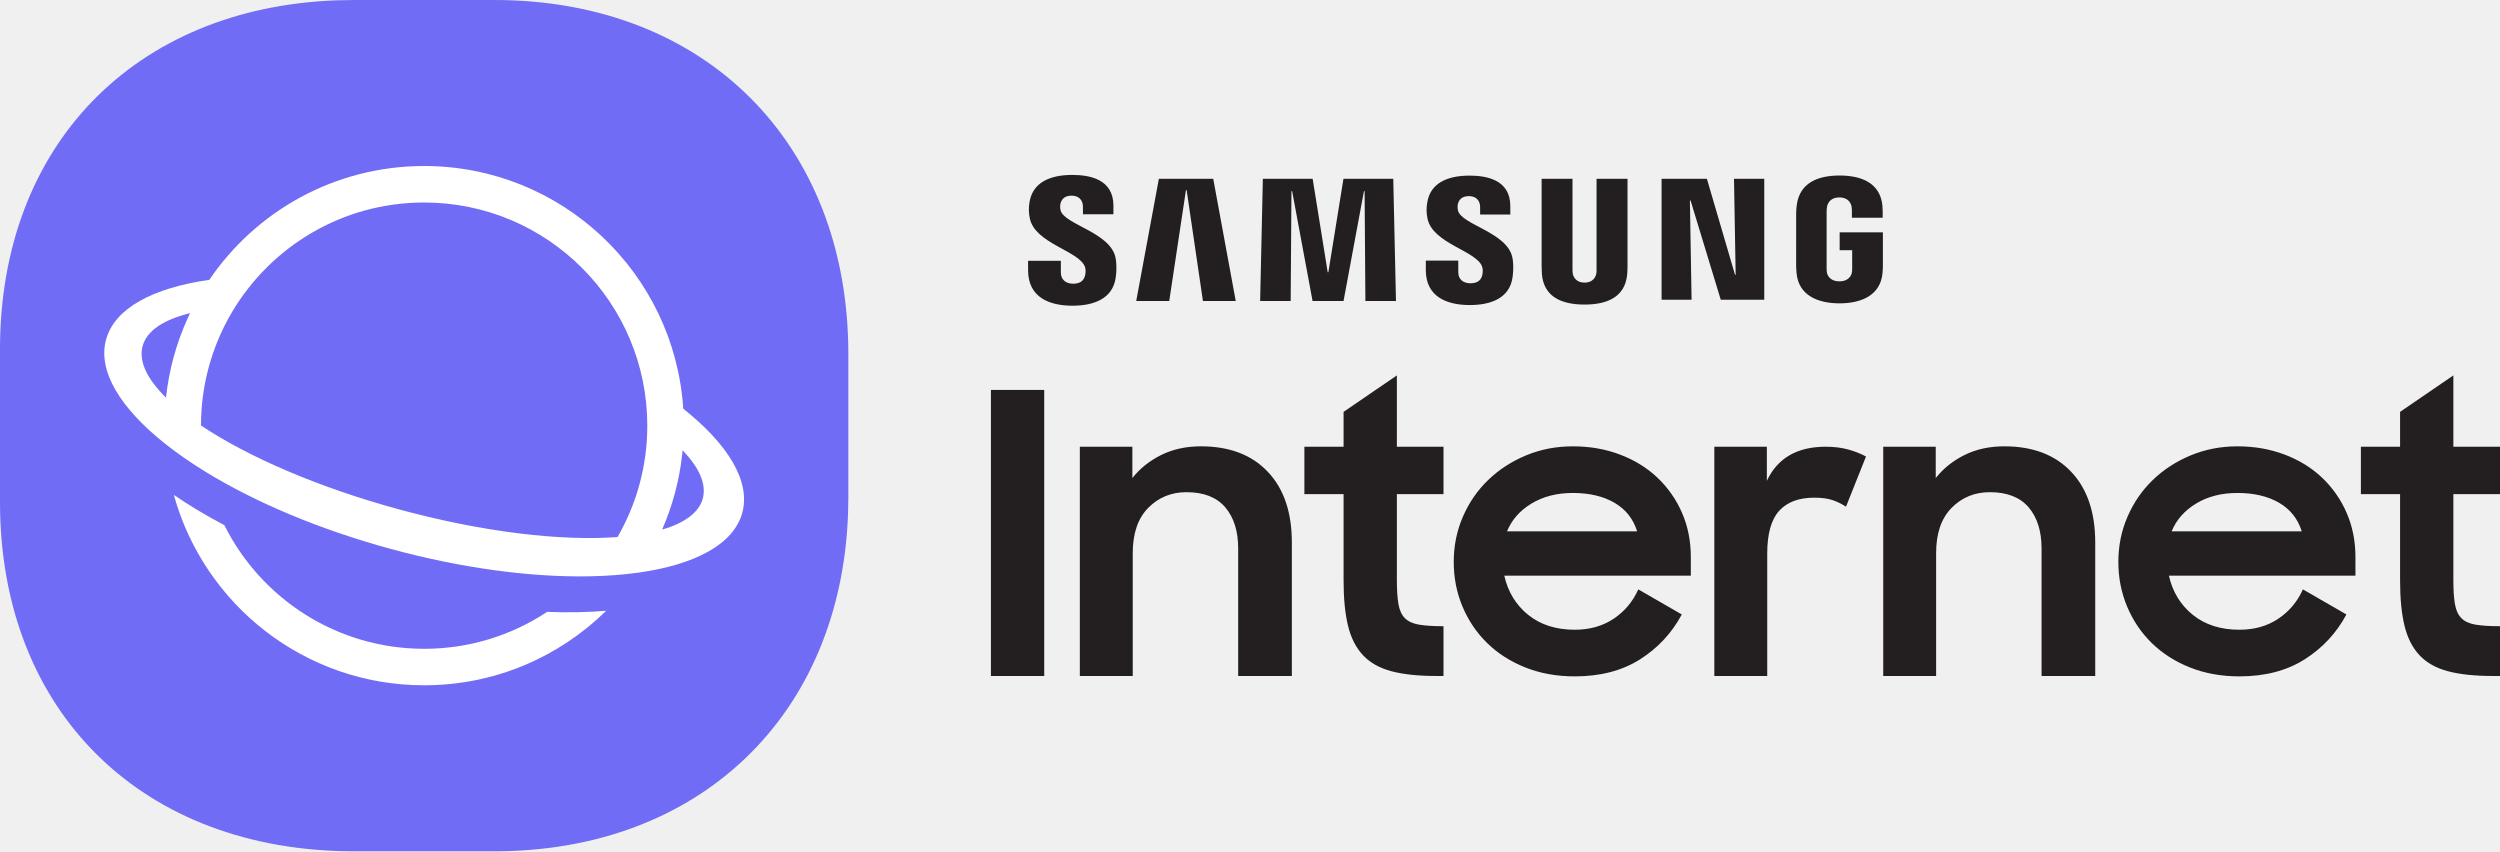
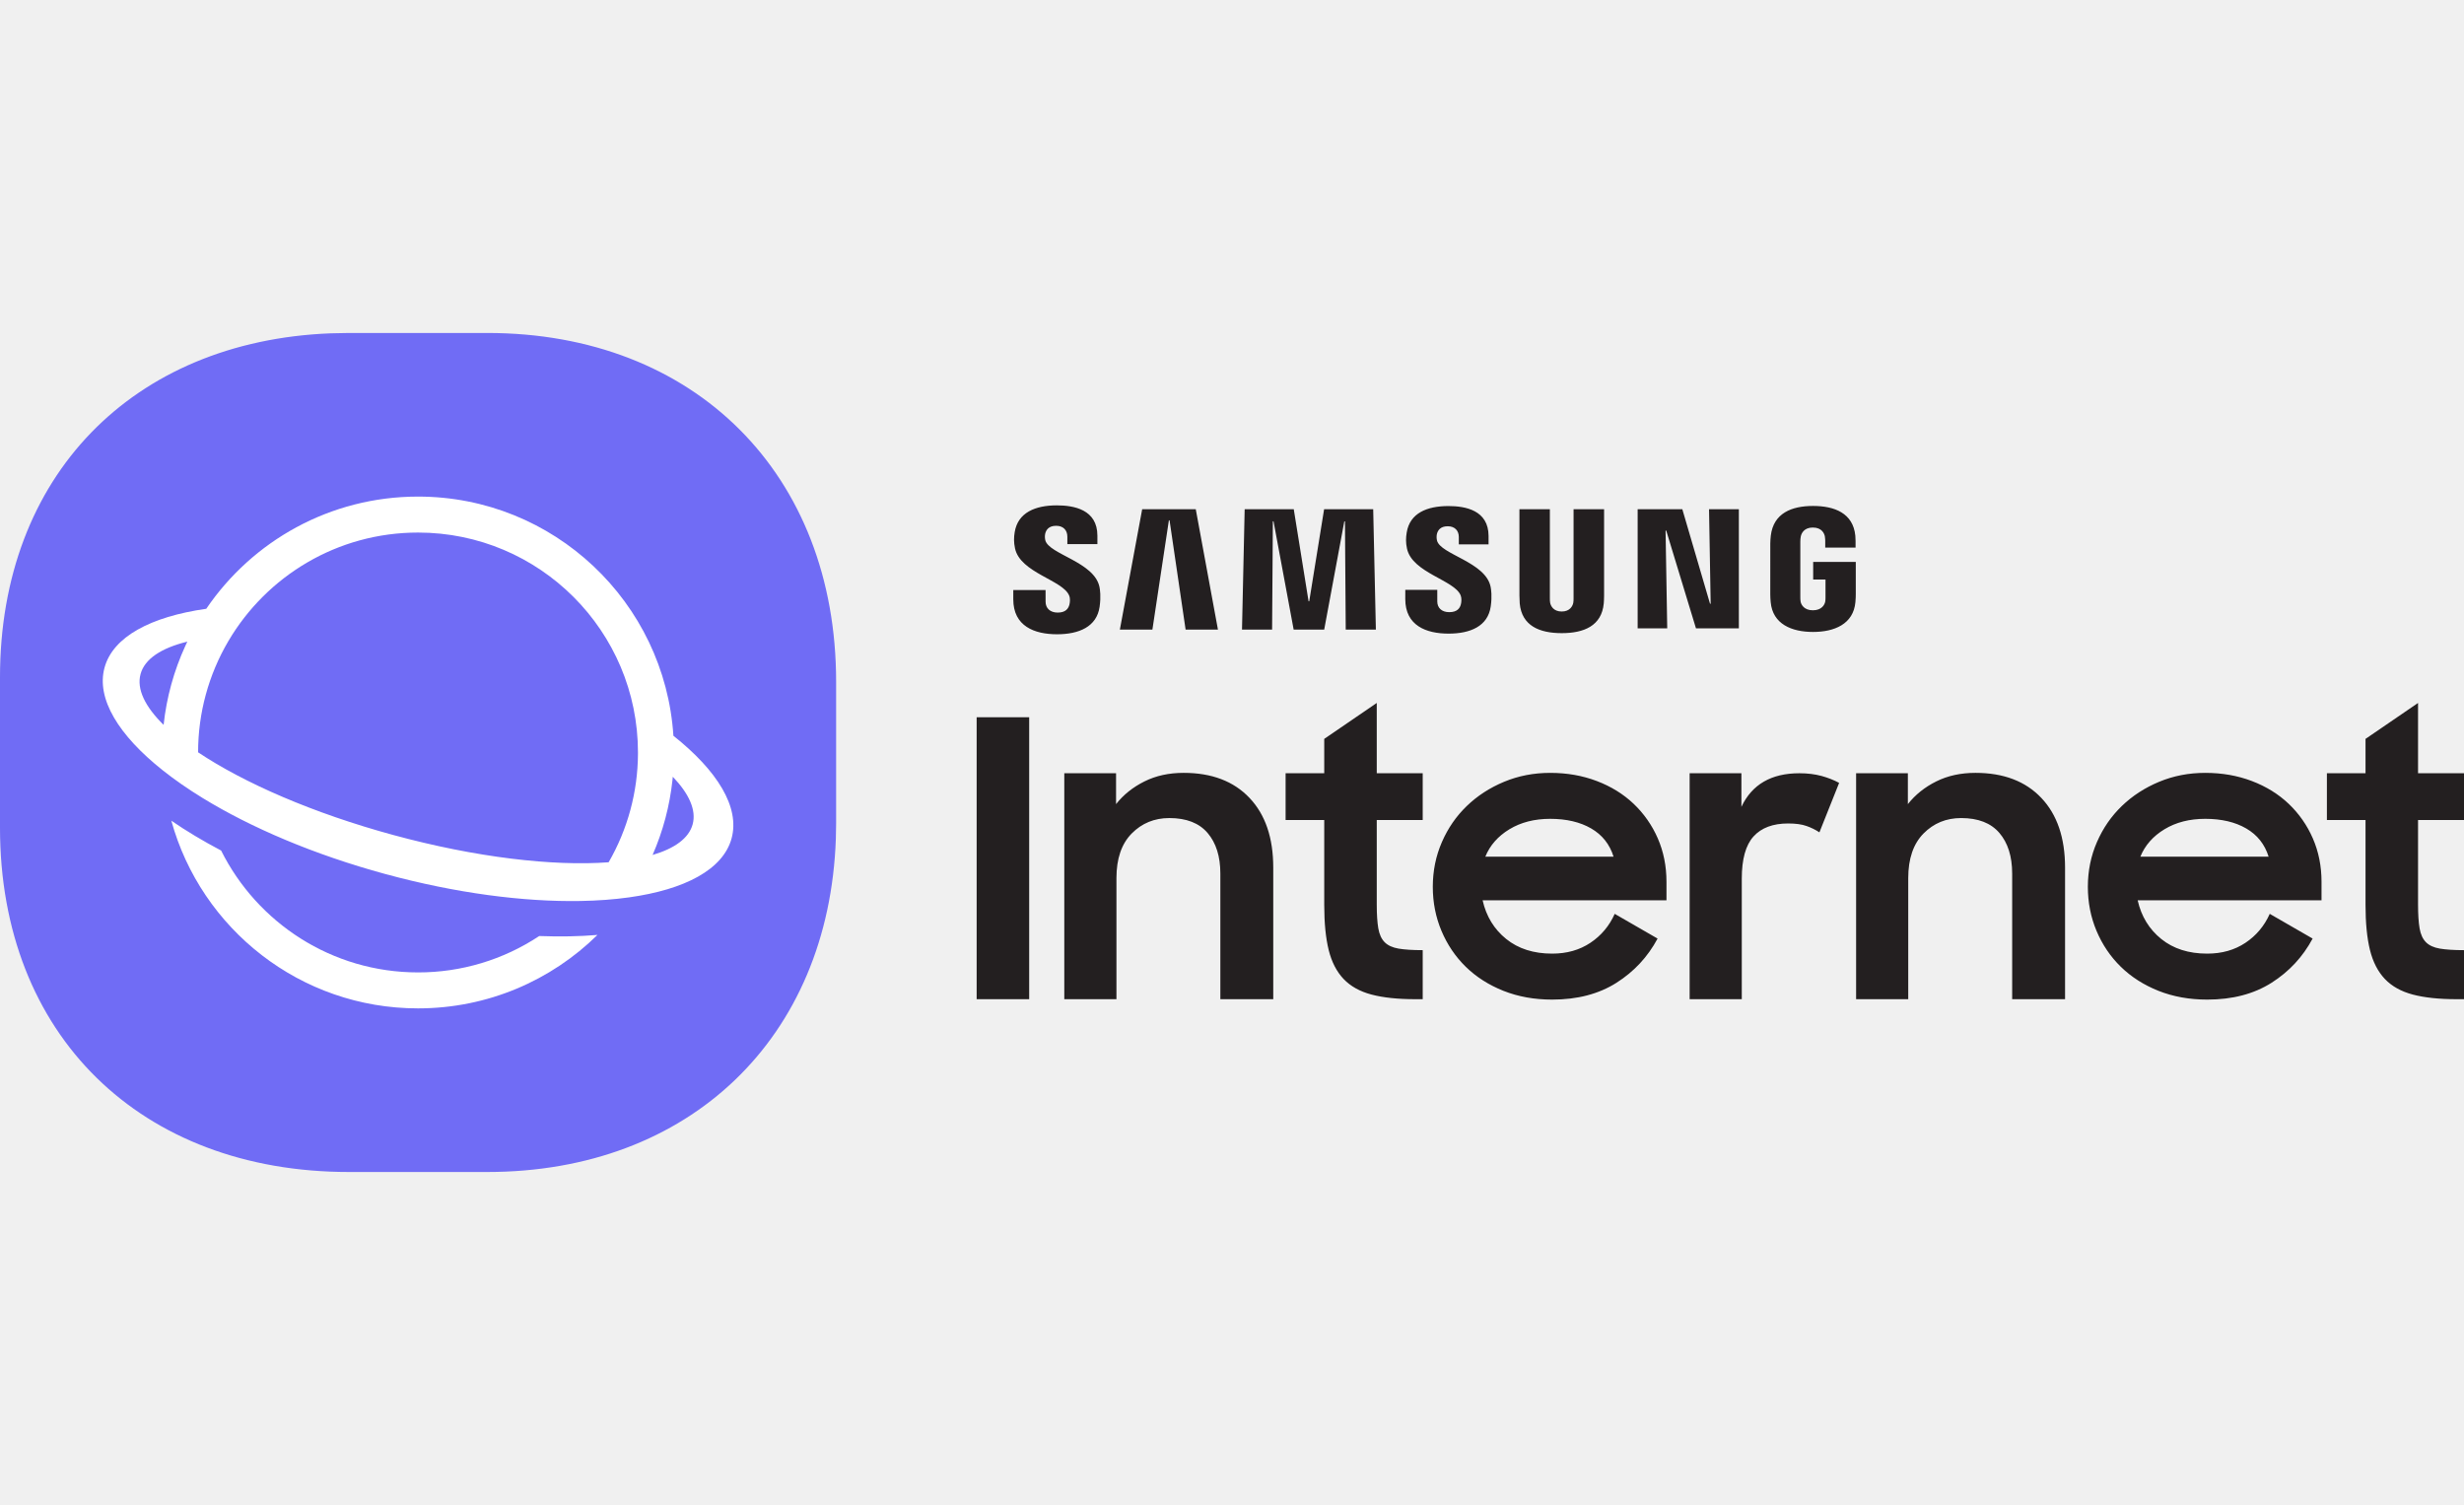
- <svg xmlns="http://www.w3.org/2000/svg" baseProfile="full" width="444.009" height="151.192" viewBox="0 0 444.01 151.19">
-   <path fill="#706CF5" d="M87.803 0c37.431 0 62.865 25.434 62.865 62.865v25.462l-.049 2.814c-1.244 35.886-26.331 60.051-62.816 60.051H62.865C25.434 151.192 0 126.576 0 89.145V62.046C0 25.733 23.938 1.481 59.544.066L62.864 0h24.94z" />
-   <g fill="#FFF">
-     <path d="M97.17 108.671a39.448 39.448 0 0 1-21.84 6.556c-15.537 0-28.986-8.941-35.482-21.958-3.282-1.729-6.288-3.534-8.975-5.381 5.38 19.5 23.246 33.82 44.456 33.82 12.595 0 24.01-5.049 32.333-13.234-3.25.271-6.767.339-10.492.197zM36.553 83.822c-2.666-1.633-5.086-3.313-7.226-5.013-7.937-6.306-12.015-12.898-10.492-18.494 1.52-5.581 8.342-9.192 18.334-10.614 8.296-12.203 22.292-20.218 38.16-20.218 24.455 0 44.463 19.036 46.016 43.098 7.934 6.304 12.01 12.895 10.487 18.49-1.527 5.61-8.413 9.23-18.49 10.636-2.71.379-5.651.597-8.781.65-10.203.175-22.41-1.398-35.16-4.868-12.785-3.48-24.132-8.328-32.848-13.667zm73.123 11.559a39.436 39.436 0 0 0 5.284-19.539l.001-.246c0-21.888-17.744-39.631-39.632-39.631-14.552 0-27.272 7.843-34.164 19.533a39.448 39.448 0 0 0-5.467 20.067c8.256 5.525 20.733 10.973 35.165 14.901 14.897 4.055 28.819 5.658 38.813 4.915zm7.92-1.32c3.975-1.166 6.537-3.011 7.219-5.518.695-2.55-.637-5.497-3.578-8.575l-.061.611a45.819 45.819 0 0 1-3.58 13.483zM33.422 56.33l.334-.71c-4.689 1.154-7.682 3.104-8.428 5.844-.738 2.711.814 5.87 4.154 9.16a45.813 45.813 0 0 1 3.94-14.294z" />
+ <svg xmlns="http://www.w3.org/2000/svg" width="444.008" height="271.192" viewBox="0 0 444.009 271.188" version="1.1" id="svg283">
+   <defs id="defs287" />
+   <path d="m 87.803,59.999 c 37.431,0 62.865,25.434 62.865,62.865 v 25.462 l -0.049,2.814 c -1.244,35.886 -26.331,60.051 -62.816,60.051 H 62.865 C 25.434,211.191 0,186.575 0,149.144 v -27.099 C 0,85.732 23.938,61.48 59.544,60.065 l 3.32,-0.066 h 24.94 z" id="path273" style="fill:#706cf5" />
+   <g id="g277" style="fill:#ffffff" transform="translate(0,59.99896)">
+     <path d="m 97.17,108.671 a 39.448,39.448 0 0 1 -21.84,6.556 c -15.537,0 -28.986,-8.941 -35.482,-21.958 -3.282,-1.729 -6.288,-3.534 -8.975,-5.381 5.38,19.5 23.246,33.82 44.456,33.82 12.595,0 24.01,-5.049 32.333,-13.234 -3.25,0.271 -6.767,0.339 -10.492,0.197 z M 36.553,83.822 C 33.887,82.189 31.467,80.509 29.327,78.809 21.39,72.503 17.312,65.911 18.835,60.315 c 1.52,-5.581 8.342,-9.192 18.334,-10.614 8.296,-12.203 22.292,-20.218 38.16,-20.218 24.455,0 44.463,19.036 46.016,43.098 7.934,6.304 12.01,12.895 10.487,18.49 -1.527,5.61 -8.413,9.23 -18.49,10.636 -2.71,0.379 -5.651,0.597 -8.781,0.65 -10.203,0.175 -22.41,-1.398 -35.16,-4.868 C 56.616,94.009 45.269,89.161 36.553,83.822 Z m 73.123,11.559 a 39.436,39.436 0 0 0 5.284,-19.539 l 0.001,-0.246 c 0,-21.888 -17.744,-39.631 -39.632,-39.631 -14.552,0 -27.272,7.843 -34.164,19.533 a 39.448,39.448 0 0 0 -5.467,20.067 c 8.256,5.525 20.733,10.973 35.165,14.901 14.897,4.055 28.819,5.658 38.813,4.915 z m 7.92,-1.32 c 3.975,-1.166 6.537,-3.011 7.219,-5.518 0.695,-2.55 -0.637,-5.497 -3.578,-8.575 l -0.061,0.611 a 45.819,45.819 0 0 1 -3.58,13.483 z M 33.422,56.33 33.756,55.62 c -4.689,1.154 -7.682,3.104 -8.428,5.844 -0.738,2.711 0.814,5.87 4.154,9.16 a 45.813,45.813 0 0 1 3.94,-14.294 z" id="path275" />
  </g>
-   <g fill="#231F20">
-     <path d="M308.26 48.786l-.294-17.028h5.373v21.475h-7.725l-5.362-17.621h-.12l.3 17.62h-5.33V31.759h8.05l4.991 17.028h.117zM210.63 33.76l-2.969 19.696h-5.863l4.02-21.697h9.657l3.998 21.697h-5.827l-2.895-19.695h-.121zM235.922 48.348l2.681-16.59h8.845l.482 21.697h-5.431l-.14-19.511-.117.005-3.624 19.506h-5.502l-3.628-19.511h-.121l-.137 19.51h-5.424l.48-21.695h8.848l2.669 16.59h.119zM192.666 47.33c.214.524.143 1.2.043 1.61-.177.707-.665 1.446-2.112 1.446-1.355 0-2.183-.776-2.183-1.958l-.004-2.106h-5.818V48c0 4.838 3.809 6.294 7.882 6.294 3.932 0 7.155-1.334 7.674-4.952.265-1.878.069-3.107-.022-3.566-.92-4.545-9.152-5.89-9.766-8.438a2.752 2.752 0 0 1-.025-1.134c.157-.697.627-1.457 1.983-1.457 1.274 0 2.017.784 2.017 1.964v1.339h5.415v-1.517c0-4.729-4.245-5.467-7.317-5.467-3.857 0-7.005 1.278-7.585 4.82-.156.956-.179 1.824.054 2.92.939 4.433 8.647 5.718 9.764 8.524zM263.209 47.287c.203.52.142 1.186.042 1.595-.175.714-.663 1.429-2.095 1.429-1.347 0-2.159-.761-2.159-1.936l-.002-2.087h-5.763l-.004 1.659c0 4.794 3.773 6.23 7.812 6.23 3.885 0 7.08-1.314 7.589-4.9.264-1.856.07-3.073-.021-3.533-.909-4.496-9.061-5.83-9.663-8.352a2.741 2.741 0 0 1-.028-1.114c.155-.694.619-1.447 1.963-1.447 1.26 0 1.996.776 1.996 1.936v1.33h5.361v-1.498c0-4.68-4.205-5.41-7.24-5.41-3.821 0-6.941 1.25-7.51 4.764-.159.95-.183 1.81.048 2.892.933 4.394 8.565 5.667 9.674 8.442zM281.419 50.194c1.507 0 1.975-1.024 2.083-1.564.047-.235.054-.55.052-.83V31.755h5.501v15.55c.004.4-.037 1.218-.06 1.433-.378 4.045-3.585 5.353-7.576 5.353-3.988 0-7.193-1.308-7.568-5.353a20.75 20.75 0 0 1-.052-1.434V31.755h5.485v16.046c-.004.28.007.594.052.829.11.54.578 1.564 2.083 1.564zM326.685 49.972c1.568 0 2.117-.989 2.218-1.568.042-.246.058-.55.05-.826v-3.146h-2.222V41.26h7.678v5.821c-.003.407-.008.708-.068 1.432-.362 3.948-3.794 5.362-7.635 5.362-3.845 0-7.273-1.414-7.629-5.362a15.117 15.117 0 0 1-.076-1.432l.002-9.128c0-.39.047-1.072.092-1.42.482-4.07 3.766-5.362 7.614-5.362 3.844 0 7.218 1.281 7.618 5.362.063.676.04 1.42.043 1.42v.722h-5.467v-1.219s-.005-.515-.07-.816c-.099-.477-.51-1.58-2.17-1.58-1.573 0-2.04 1.044-2.16 1.58a5.046 5.046 0 0 0-.088 1.016v9.923c-.002.276.011.58.05.826.104.58.65 1.568 2.22 1.568zM175.991 69.248h9.465v50.807h-9.465zM191.784 79.338h9.328v5.563c1.342-1.7 3.048-3.063 5.116-4.09 2.061-1.029 4.417-1.543 7.062-1.543 5.059 0 9.018 1.504 11.866 4.512 2.856 3.004 4.282 7.193 4.282 12.568v23.706h-9.532V97.41c0-3.084-.77-5.52-2.3-7.313-1.529-1.79-3.829-2.684-6.888-2.684-2.696 0-4.956.928-6.792 2.787-1.829 1.86-2.745 4.533-2.745 8.026v21.828h-9.397V79.338zM231.664 79.338h6.961v-6.193l9.464-6.473v12.666h8.282v8.423h-8.282v15.243c0 1.764.092 3.19.278 4.278.188 1.091.573 1.926 1.15 2.507.578.58 1.416.963 2.504 1.149 1.094.184 2.543.278 4.35.278v8.838h-1.32c-3.155 0-5.788-.277-7.902-.834-2.112-.559-3.789-1.496-5.046-2.819-1.251-1.323-2.146-3.064-2.679-5.219-.532-2.158-.799-4.862-.799-8.112V87.761h-6.961v-8.423zM279.345 87.551c-2.827 0-5.28.627-7.341 1.875-2.068 1.252-3.518 2.9-4.351 4.945h23.109c-.696-2.234-2.044-3.93-4.037-5.086-1.995-1.155-4.459-1.734-7.38-1.734zm.351 32.575c-3.202 0-6.128-.527-8.774-1.577-2.64-1.052-4.905-2.494-6.785-4.328-1.876-1.832-3.336-3.991-4.384-6.475-1.043-2.48-1.564-5.131-1.564-7.948 0-2.861.544-5.547 1.636-8.052 1.089-2.504 2.584-4.673 4.488-6.505 1.901-1.835 4.14-3.288 6.717-4.362 2.576-1.073 5.346-1.61 8.315-1.61 3.019 0 5.811.489 8.388 1.469 2.577.977 4.792 2.347 6.649 4.11a19.064 19.064 0 0 1 4.351 6.231c1.041 2.394 1.563 5.003 1.563 7.832v3.327h-33.13c.651 2.877 2.062 5.197 4.243 6.959 2.181 1.764 4.945 2.645 8.287 2.645 2.645 0 4.938-.649 6.888-1.949 1.948-1.299 3.409-3.038 4.384-5.219l7.725 4.455c-1.763 3.293-4.231 5.95-7.409 7.969-3.183 2.016-7.04 3.028-11.588 3.028zM304.47 79.338h9.329v6.056c1.903-4.036 5.38-6.056 10.439-6.056 1.483 0 2.82.166 4.004.488 1.178.326 2.237.742 3.167 1.251l-3.552 8.91a10.475 10.475 0 0 0-2.334-1.147c-.856-.303-1.96-.452-3.302-.452-2.74 0-4.815.776-6.23 2.33-1.417 1.555-2.124 4.095-2.124 7.62v21.716h-9.397V79.338zM334.467 79.338h9.328v5.563c1.343-1.7 3.047-3.063 5.115-4.09 2.061-1.029 4.419-1.543 7.064-1.543 5.057 0 9.017 1.504 11.865 4.512 2.855 3.004 4.282 7.193 4.282 12.568v23.706h-9.532V97.41c0-3.084-.77-5.52-2.3-7.313-1.528-1.79-3.828-2.684-6.887-2.684-2.696 0-4.957.928-6.792 2.787-1.829 1.86-2.747 4.533-2.747 8.026v21.828h-9.396V79.338zM397.383 87.551c-2.826 0-5.279.627-7.34 1.875-2.068 1.252-3.519 2.9-4.351 4.945h23.109c-.696-2.234-2.044-3.93-4.038-5.086-1.994-1.155-4.458-1.734-7.38-1.734zm.352 32.575c-3.202 0-6.13-.527-8.774-1.577-2.64-1.052-4.905-2.494-6.785-4.328-1.876-1.832-3.337-3.991-4.384-6.475-1.044-2.48-1.564-5.131-1.564-7.948 0-2.861.544-5.547 1.636-8.052 1.088-2.504 2.584-4.673 4.487-6.505 1.902-1.835 4.14-3.288 6.718-4.362 2.576-1.073 5.346-1.61 8.314-1.61 3.02 0 5.81.489 8.389 1.469 2.577.977 4.792 2.347 6.649 4.11a19.047 19.047 0 0 1 4.35 6.231c1.042 2.394 1.564 5.003 1.564 7.832v3.327h-33.13c.651 2.877 2.062 5.197 4.243 6.959 2.181 1.764 4.945 2.645 8.287 2.645 2.644 0 4.938-.649 6.888-1.949 1.948-1.299 3.408-3.038 4.382-5.219l7.727 4.455c-1.763 3.293-4.232 5.95-7.409 7.969-3.184 2.016-7.04 3.028-11.588 3.028zM419.303 79.338h6.961v-6.193l9.464-6.473v12.666h8.281v8.423h-8.281v15.243c0 1.764.091 3.19.278 4.278.187 1.091.572 1.926 1.15 2.507.578.58 1.415.963 2.504 1.149 1.092.184 2.543.278 4.349.278v8.838h-1.319c-3.155 0-5.79-.277-7.902-.834-2.113-.559-3.79-1.496-5.046-2.819-1.252-1.323-2.147-3.064-2.68-5.219-.532-2.158-.798-4.862-.798-8.112V87.761h-6.961v-8.423z" />
+   <g id="g281" style="fill:#231f20" transform="translate(0,59.99896)">
+     <path d="m 308.26,48.786 -0.294,-17.028 h 5.373 v 21.475 h -7.725 l -5.362,-17.621 h -0.12 l 0.3,17.62 h -5.33 V 31.759 h 8.05 l 4.991,17.028 h 0.117 z M 210.63,33.76 207.661,53.456 h -5.863 l 4.02,-21.697 h 9.657 l 3.998,21.697 h -5.827 l -2.895,-19.695 h -0.121 z m 25.292,14.588 2.681,-16.59 h 8.845 l 0.482,21.697 h -5.431 l -0.14,-19.511 -0.117,0.005 -3.624,19.506 h -5.502 l -3.628,-19.511 h -0.121 l -0.137,19.51 h -5.424 l 0.48,-21.695 h 8.848 l 2.669,16.59 h 0.119 z M 192.666,47.33 c 0.214,0.524 0.143,1.2 0.043,1.61 -0.177,0.707 -0.665,1.446 -2.112,1.446 -1.355,0 -2.183,-0.776 -2.183,-1.958 l -0.004,-2.106 h -5.818 V 48 c 0,4.838 3.809,6.294 7.882,6.294 3.932,0 7.155,-1.334 7.674,-4.952 0.265,-1.878 0.069,-3.107 -0.022,-3.566 -0.92,-4.545 -9.152,-5.89 -9.766,-8.438 a 2.752,2.752 0 0 1 -0.025,-1.134 c 0.157,-0.697 0.627,-1.457 1.983,-1.457 1.274,0 2.017,0.784 2.017,1.964 v 1.339 h 5.415 v -1.517 c 0,-4.729 -4.245,-5.467 -7.317,-5.467 -3.857,0 -7.005,1.278 -7.585,4.82 -0.156,0.956 -0.179,1.824 0.054,2.92 0.939,4.433 8.647,5.718 9.764,8.524 z m 70.543,-0.043 c 0.203,0.52 0.142,1.186 0.042,1.595 -0.175,0.714 -0.663,1.429 -2.095,1.429 -1.347,0 -2.159,-0.761 -2.159,-1.936 l -0.002,-2.087 h -5.763 l -0.004,1.659 c 0,4.794 3.773,6.23 7.812,6.23 3.885,0 7.08,-1.314 7.589,-4.9 0.264,-1.856 0.07,-3.073 -0.021,-3.533 -0.909,-4.496 -9.061,-5.83 -9.663,-8.352 a 2.741,2.741 0 0 1 -0.028,-1.114 c 0.155,-0.694 0.619,-1.447 1.963,-1.447 1.26,0 1.996,0.776 1.996,1.936 v 1.33 h 5.361 v -1.498 c 0,-4.68 -4.205,-5.41 -7.24,-5.41 -3.821,0 -6.941,1.25 -7.51,4.764 -0.159,0.95 -0.183,1.81 0.048,2.892 0.933,4.394 8.565,5.667 9.674,8.442 z m 18.21,2.907 c 1.507,0 1.975,-1.024 2.083,-1.564 0.047,-0.235 0.054,-0.55 0.052,-0.83 V 31.755 h 5.501 v 15.55 c 0.004,0.4 -0.037,1.218 -0.06,1.433 -0.378,4.045 -3.585,5.353 -7.576,5.353 -3.988,0 -7.193,-1.308 -7.568,-5.353 a 20.75,20.75 0 0 1 -0.052,-1.434 V 31.755 h 5.485 v 16.046 c -0.004,0.28 0.007,0.594 0.052,0.829 0.11,0.54 0.578,1.564 2.083,1.564 z m 45.266,-0.222 c 1.568,0 2.117,-0.989 2.218,-1.568 0.042,-0.246 0.058,-0.55 0.05,-0.826 v -3.146 h -2.222 V 41.26 h 7.678 v 5.821 c -0.003,0.407 -0.008,0.708 -0.068,1.432 -0.362,3.948 -3.794,5.362 -7.635,5.362 -3.845,0 -7.273,-1.414 -7.629,-5.362 a 15.117,15.117 0 0 1 -0.076,-1.432 l 0.002,-9.128 c 0,-0.39 0.047,-1.072 0.092,-1.42 0.482,-4.07 3.766,-5.362 7.614,-5.362 3.844,0 7.218,1.281 7.618,5.362 0.063,0.676 0.04,1.42 0.043,1.42 v 0.722 h -5.467 v -1.219 c 0,0 -0.005,-0.515 -0.07,-0.816 -0.099,-0.477 -0.51,-1.58 -2.17,-1.58 -1.573,0 -2.04,1.044 -2.16,1.58 a 5.046,5.046 0 0 0 -0.088,1.016 v 9.923 c -0.002,0.276 0.011,0.58 0.05,0.826 0.104,0.58 0.65,1.568 2.22,1.568 z M 175.991,69.248 h 9.465 v 50.807 h -9.465 z m 15.793,10.09 h 9.328 v 5.563 c 1.342,-1.7 3.048,-3.063 5.116,-4.09 2.061,-1.029 4.417,-1.543 7.062,-1.543 5.059,0 9.018,1.504 11.866,4.512 2.856,3.004 4.282,7.193 4.282,12.568 v 23.706 h -9.532 V 97.41 c 0,-3.084 -0.77,-5.52 -2.3,-7.313 -1.529,-1.79 -3.829,-2.684 -6.888,-2.684 -2.696,0 -4.956,0.928 -6.792,2.787 -1.829,1.86 -2.745,4.533 -2.745,8.026 v 21.828 h -9.397 z m 39.88,0 h 6.961 v -6.193 l 9.464,-6.473 v 12.666 h 8.282 v 8.423 h -8.282 v 15.243 c 0,1.764 0.092,3.19 0.278,4.278 0.188,1.091 0.573,1.926 1.15,2.507 0.578,0.58 1.416,0.963 2.504,1.149 1.094,0.184 2.543,0.278 4.35,0.278 v 8.838 h -1.32 c -3.155,0 -5.788,-0.277 -7.902,-0.834 -2.112,-0.559 -3.789,-1.496 -5.046,-2.819 -1.251,-1.323 -2.146,-3.064 -2.679,-5.219 -0.532,-2.158 -0.799,-4.862 -0.799,-8.112 V 87.761 h -6.961 z m 47.681,8.213 c -2.827,0 -5.28,0.627 -7.341,1.875 -2.068,1.252 -3.518,2.9 -4.351,4.945 h 23.109 c -0.696,-2.234 -2.044,-3.93 -4.037,-5.086 -1.995,-1.155 -4.459,-1.734 -7.38,-1.734 z m 0.351,32.575 c -3.202,0 -6.128,-0.527 -8.774,-1.577 -2.64,-1.052 -4.905,-2.494 -6.785,-4.328 -1.876,-1.832 -3.336,-3.991 -4.384,-6.475 -1.043,-2.48 -1.564,-5.131 -1.564,-7.948 0,-2.861 0.544,-5.547 1.636,-8.052 1.089,-2.504 2.584,-4.673 4.488,-6.505 1.901,-1.835 4.14,-3.288 6.717,-4.362 2.576,-1.073 5.346,-1.61 8.315,-1.61 3.019,0 5.811,0.489 8.388,1.469 2.577,0.977 4.792,2.347 6.649,4.11 a 19.064,19.064 0 0 1 4.351,6.231 c 1.041,2.394 1.563,5.003 1.563,7.832 v 3.327 h -33.13 c 0.651,2.877 2.062,5.197 4.243,6.959 2.181,1.764 4.945,2.645 8.287,2.645 2.645,0 4.938,-0.649 6.888,-1.949 1.948,-1.299 3.409,-3.038 4.384,-5.219 l 7.725,4.455 c -1.763,3.293 -4.231,5.95 -7.409,7.969 -3.183,2.016 -7.04,3.028 -11.588,3.028 z M 304.47,79.338 h 9.329 v 6.056 c 1.903,-4.036 5.38,-6.056 10.439,-6.056 1.483,0 2.82,0.166 4.004,0.488 1.178,0.326 2.237,0.742 3.167,1.251 l -3.552,8.91 a 10.475,10.475 0 0 0 -2.334,-1.147 c -0.856,-0.303 -1.96,-0.452 -3.302,-0.452 -2.74,0 -4.815,0.776 -6.23,2.33 -1.417,1.555 -2.124,4.095 -2.124,7.62 v 21.716 h -9.397 z m 29.997,0 h 9.328 v 5.563 c 1.343,-1.7 3.047,-3.063 5.115,-4.09 2.061,-1.029 4.419,-1.543 7.064,-1.543 5.057,0 9.017,1.504 11.865,4.512 2.855,3.004 4.282,7.193 4.282,12.568 v 23.706 h -9.532 V 97.41 c 0,-3.084 -0.77,-5.52 -2.3,-7.313 -1.528,-1.79 -3.828,-2.684 -6.887,-2.684 -2.696,0 -4.957,0.928 -6.792,2.787 -1.829,1.86 -2.747,4.533 -2.747,8.026 v 21.828 h -9.396 z m 62.916,8.213 c -2.826,0 -5.279,0.627 -7.34,1.875 -2.068,1.252 -3.519,2.9 -4.351,4.945 h 23.109 c -0.696,-2.234 -2.044,-3.93 -4.038,-5.086 -1.994,-1.155 -4.458,-1.734 -7.38,-1.734 z m 0.352,32.575 c -3.202,0 -6.13,-0.527 -8.774,-1.577 -2.64,-1.052 -4.905,-2.494 -6.785,-4.328 -1.876,-1.832 -3.337,-3.991 -4.384,-6.475 -1.044,-2.48 -1.564,-5.131 -1.564,-7.948 0,-2.861 0.544,-5.547 1.636,-8.052 1.088,-2.504 2.584,-4.673 4.487,-6.505 1.902,-1.835 4.14,-3.288 6.718,-4.362 2.576,-1.073 5.346,-1.61 8.314,-1.61 3.02,0 5.81,0.489 8.389,1.469 2.577,0.977 4.792,2.347 6.649,4.11 a 19.047,19.047 0 0 1 4.35,6.231 c 1.042,2.394 1.564,5.003 1.564,7.832 v 3.327 h -33.13 c 0.651,2.877 2.062,5.197 4.243,6.959 2.181,1.764 4.945,2.645 8.287,2.645 2.644,0 4.938,-0.649 6.888,-1.949 1.948,-1.299 3.408,-3.038 4.382,-5.219 l 7.727,4.455 c -1.763,3.293 -4.232,5.95 -7.409,7.969 -3.184,2.016 -7.04,3.028 -11.588,3.028 z m 21.568,-40.788 h 6.961 v -6.193 l 9.464,-6.473 v 12.666 h 8.281 v 8.423 h -8.281 v 15.243 c 0,1.764 0.091,3.19 0.278,4.278 0.187,1.091 0.572,1.926 1.15,2.507 0.578,0.58 1.415,0.963 2.504,1.149 1.092,0.184 2.543,0.278 4.349,0.278 v 8.838 h -1.319 c -3.155,0 -5.79,-0.277 -7.902,-0.834 -2.113,-0.559 -3.79,-1.496 -5.046,-2.819 -1.252,-1.323 -2.147,-3.064 -2.68,-5.219 -0.532,-2.158 -0.798,-4.862 -0.798,-8.112 V 87.761 h -6.961 z" id="path279" />
  </g>
</svg>
